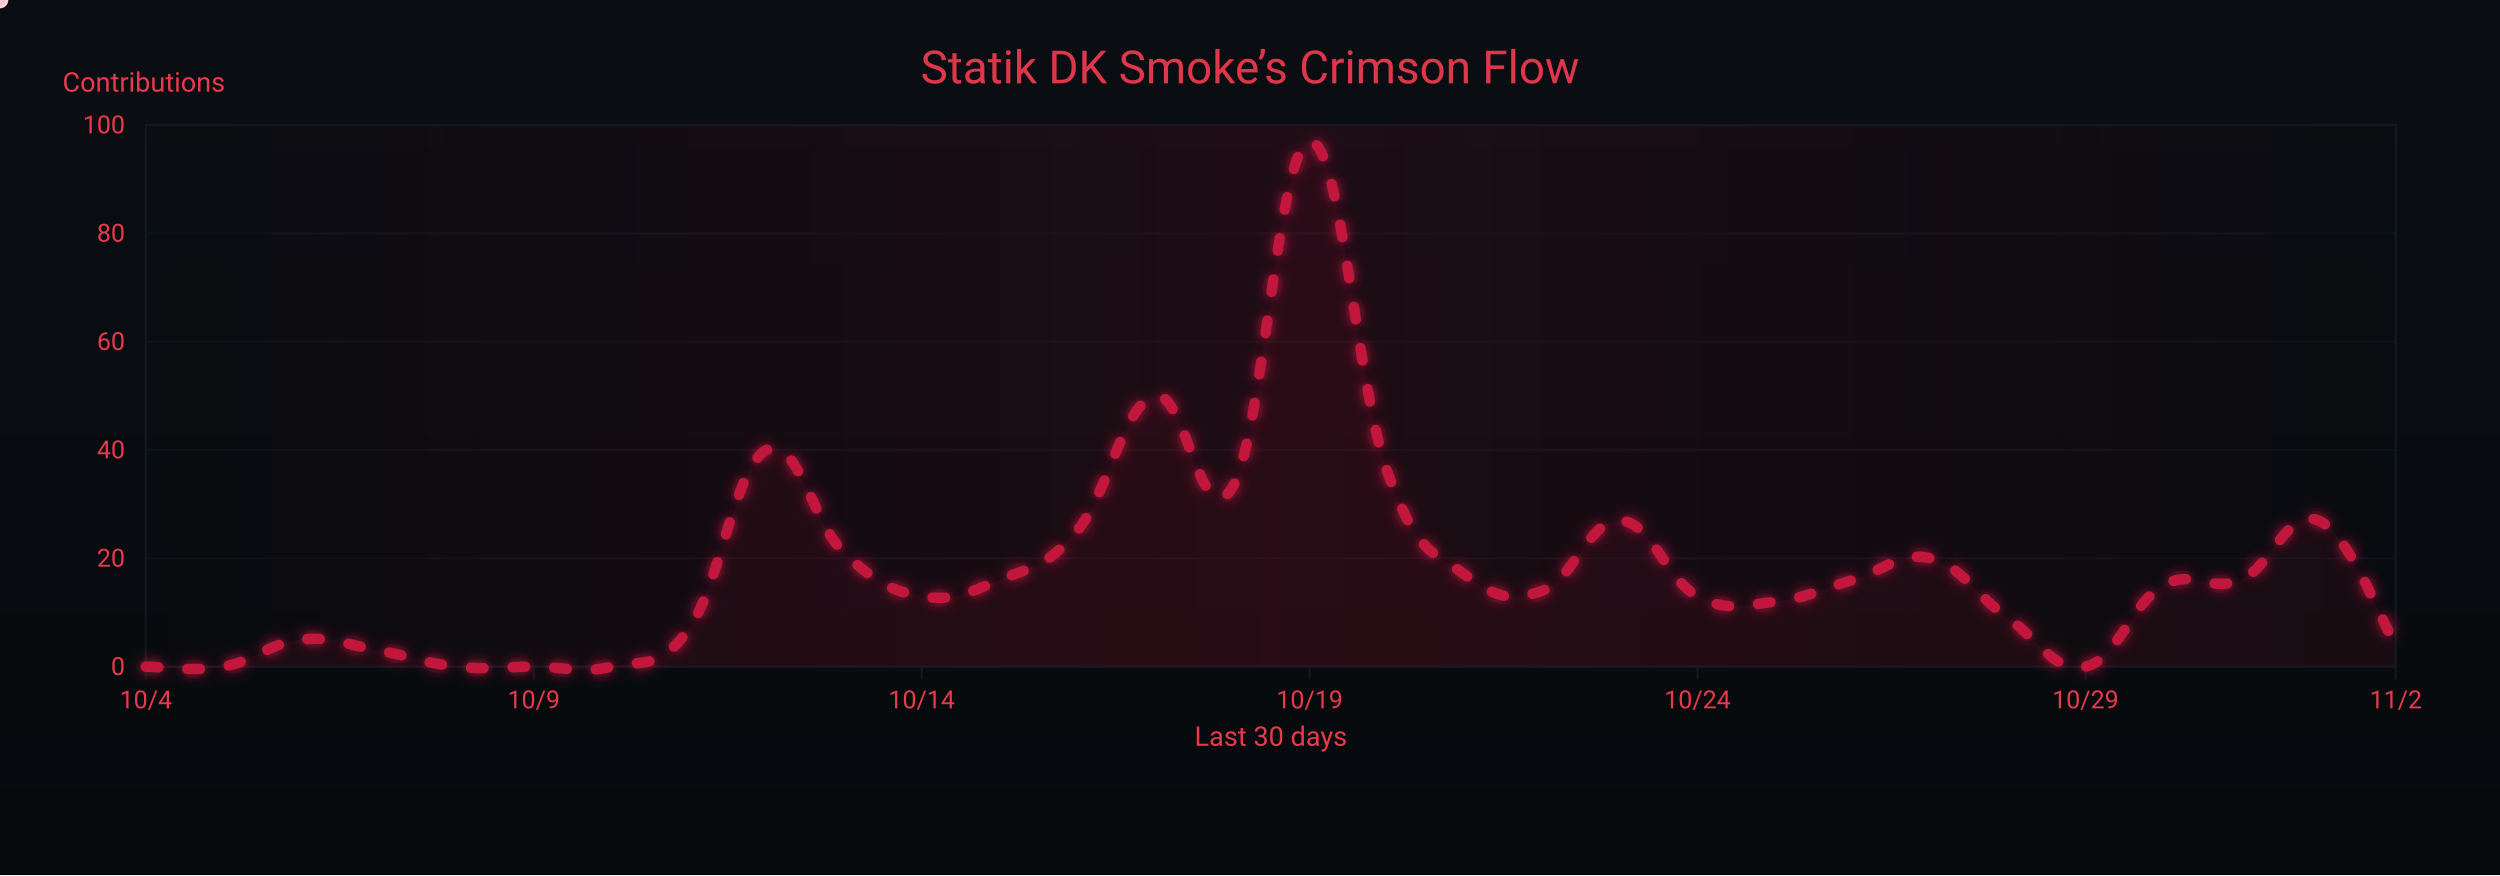
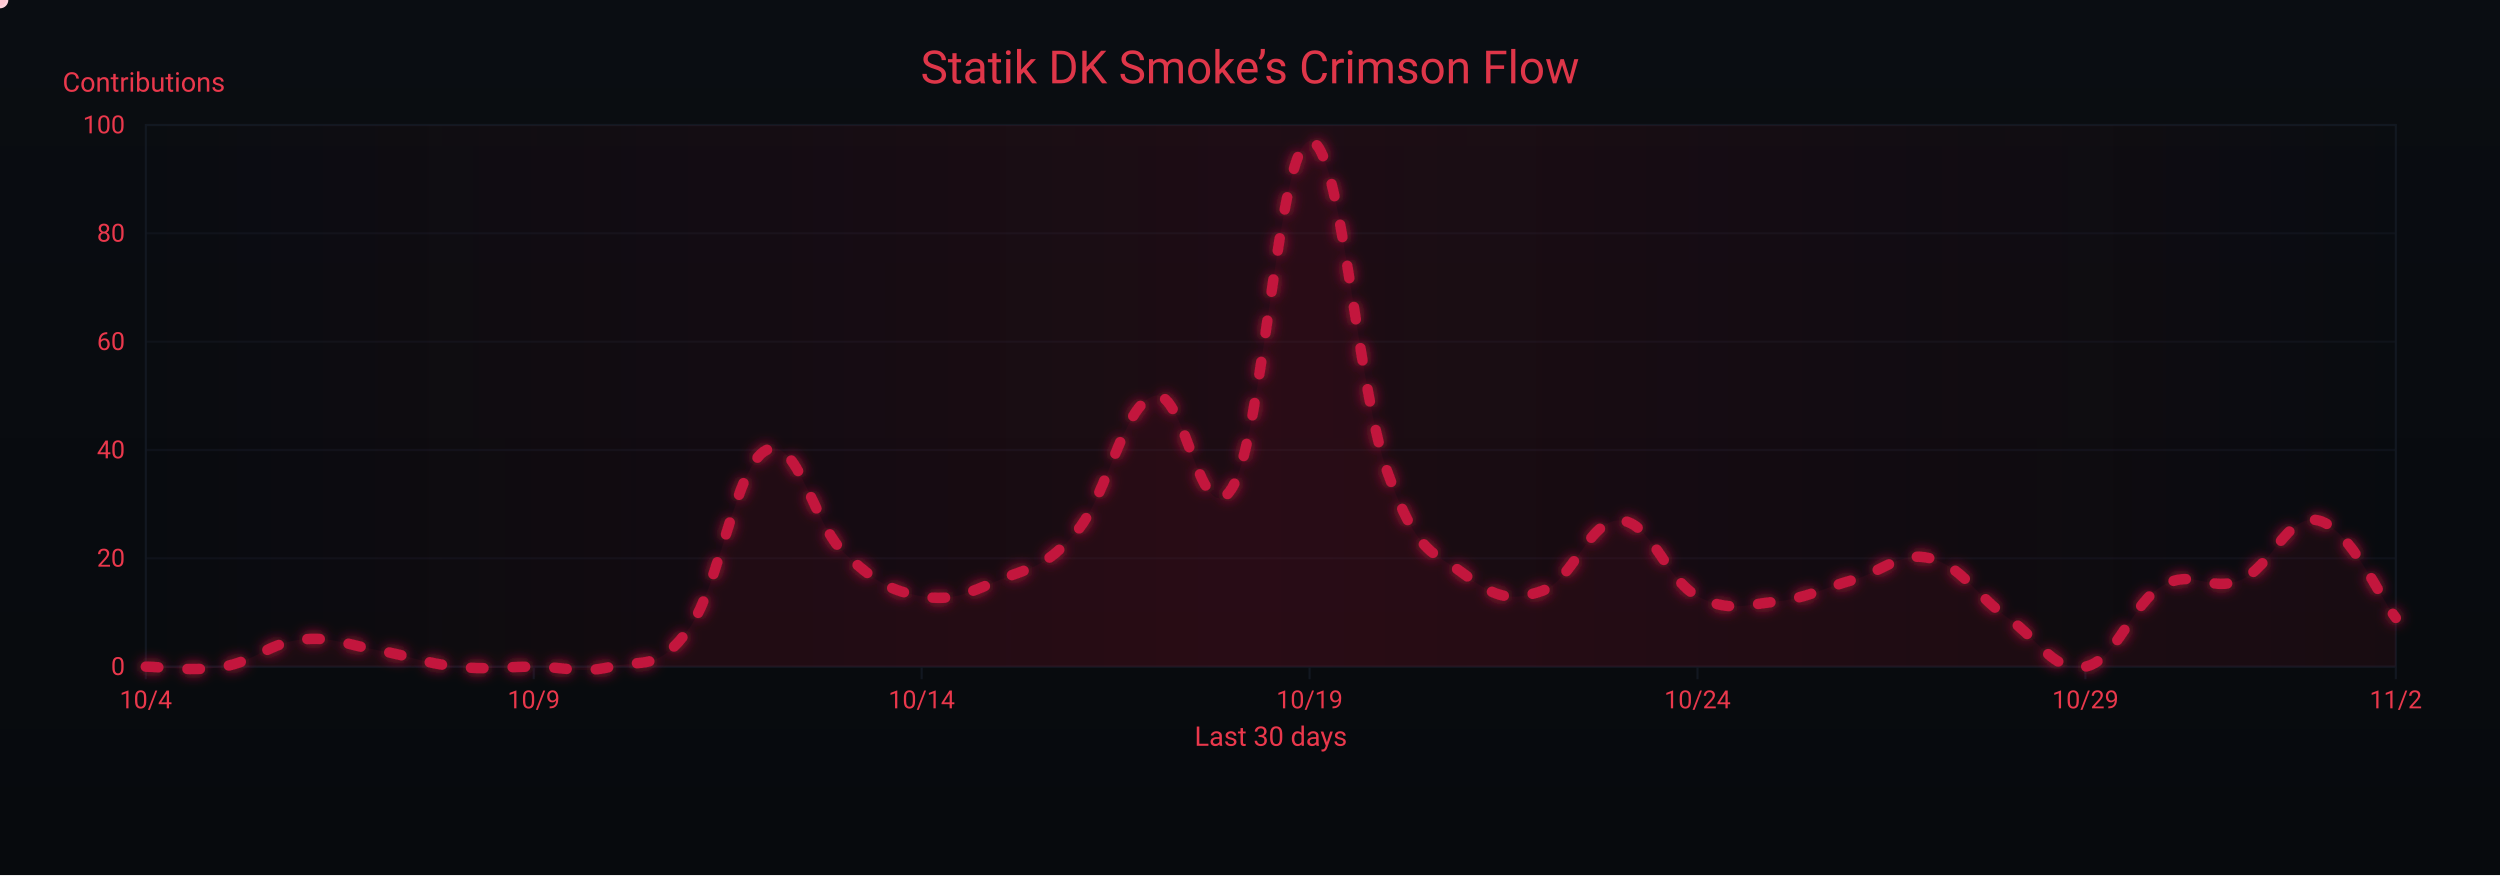
<svg xmlns="http://www.w3.org/2000/svg" width="1200" height="420" viewBox="0 0 1200 420" role="img" aria-label="Crimson Flow Graph">
  <defs>
    <linearGradient id="bgGrad" x1="0" y1="0" x2="0" y2="1">
      <stop offset="0%" stop-color="#0a0d12" />
      <stop offset="100%" stop-color="#070a0d" />
    </linearGradient>
    <filter id="glow">
      <feGaussianBlur stdDeviation="3" result="b1" />
      <feMerge>
        <feMergeNode in="b1" />
        <feMergeNode in="SourceGraphic" />
      </feMerge>
    </filter>
    <linearGradient id="sheen" x1="0" y1="0" x2="1" y2="0">
      <stop offset="0%" stop-color="#9b0e2a" stop-opacity="0" />
      <stop offset="50%" stop-color="#9b0e2a" stop-opacity=".14" />
      <stop offset="100%" stop-color="#9b0e2a" stop-opacity="0" />
      <animateTransform attributeName="gradientTransform" type="translate" from="-1 0" to="1 0" dur="9s" repeatCount="indefinite" />
    </linearGradient>
  </defs>
  <rect width="1200" height="420" fill="url(#bgGrad)" />
  <rect x="70" y="60" width="1080" height="260" fill="none" stroke="#121821" stroke-width="1" />
  <g font-family="ui-sans-serif,system-ui,-apple-system,Segoe UI,Roboto,Ubuntu,Arial" font-size="12">
    <path d="M70,320.0 H1150" stroke="#121821" stroke-width="1" opacity="0.6" />
    <text x="60" y="324.0" text-anchor="end" fill="#ea384c">0</text>
    <path d="M70,268.0 H1150" stroke="#121821" stroke-width="1" opacity="0.6" />
    <text x="60" y="272.0" text-anchor="end" fill="#ea384c">20</text>
    <path d="M70,216.0 H1150" stroke="#121821" stroke-width="1" opacity="0.6" />
    <text x="60" y="220.0" text-anchor="end" fill="#ea384c">40</text>
    <path d="M70,164.0 H1150" stroke="#121821" stroke-width="1" opacity="0.6" />
    <text x="60" y="168.0" text-anchor="end" fill="#ea384c">60</text>
    <path d="M70,112.0 H1150" stroke="#121821" stroke-width="1" opacity="0.6" />
    <text x="60" y="116.0" text-anchor="end" fill="#ea384c">80</text>
    <path d="M70,60.0 H1150" stroke="#121821" stroke-width="1" opacity="0.6" />
    <text x="60" y="64.0" text-anchor="end" fill="#ea384c">100</text>
    <text x="30" y="44" fill="#ea384c" font-size="13">Contributions</text>
  </g>
  <g font-family="ui-sans-serif,system-ui,-apple-system,Segoe UI,Roboto,Ubuntu,Arial" font-size="12">
    <path d="M70.0,320 V326" stroke="#121821" stroke-width="1" />
    <text x="70.0" y="340" text-anchor="middle" fill="#ea384c">10/4</text>
    <path d="M256.2,320 V326" stroke="#121821" stroke-width="1" />
    <text x="256.2" y="340" text-anchor="middle" fill="#ea384c">10/9</text>
    <path d="M442.4,320 V326" stroke="#121821" stroke-width="1" />
    <text x="442.4" y="340" text-anchor="middle" fill="#ea384c">10/14</text>
    <path d="M628.6,320 V326" stroke="#121821" stroke-width="1" />
    <text x="628.6" y="340" text-anchor="middle" fill="#ea384c">10/19</text>
    <path d="M814.8,320 V326" stroke="#121821" stroke-width="1" />
    <text x="814.8" y="340" text-anchor="middle" fill="#ea384c">10/24</text>
    <path d="M1001.0,320 V326" stroke="#121821" stroke-width="1" />
    <text x="1001.0" y="340" text-anchor="middle" fill="#ea384c">10/29</text>
    <path d="M1150.0,320 V326" stroke="#121821" stroke-width="1" />
    <text x="1150.0" y="340" text-anchor="middle" fill="#ea384c">11/2</text>
    <text x="610" y="358" text-anchor="middle" fill="#ea384c" font-size="13">Last 30 days</text>
  </g>
  <rect x="70" y="60" width="1080" height="260" fill="url(#sheen)" />
  <text x="600" y="40" text-anchor="middle" font-family="ui-sans-serif,system-ui,-apple-system,Segoe UI,Roboto,Ubuntu,Arial" font-size="22" fill="#ea384c" opacity=".95">Statik DK Smoke’s Crimson Flow</text>
-   <path d="M70.0,320.0 C77.4,320.0 92.3,322.6 107.2,320.0 C122.1,317.4 129.6,308.6 144.5,307.0 C159.4,305.4 166.8,309.6 181.7,312.2 C196.6,314.8 204.1,318.4 219.0,320.0 C233.9,321.6 241.3,320.0 256.2,320.0 C271.1,320.0 278.6,323.6 293.4,320.0 C308.3,316.4 315.8,322.6 330.7,301.8 C345.6,281.0 353.0,223.3 367.9,216.0 C382.8,208.7 390.3,251.4 405.2,265.4 C420.1,279.4 427.5,283.6 442.4,286.2 C457.3,288.8 464.8,284.6 479.7,278.4 C494.6,272.2 502.0,272.7 516.9,255.0 C531.8,237.3 539.2,194.2 554.1,190.0 C569.0,185.8 576.5,258.6 591.4,234.2 C606.3,209.8 613.7,69.4 628.6,67.8 C643.5,66.2 651.0,184.8 665.9,226.4 C680.8,268.0 688.2,264.4 703.1,275.8 C718.0,287.2 725.4,288.8 740.3,283.6 C755.2,278.4 762.7,249.3 777.6,249.8 C792.5,250.3 799.9,278.4 814.8,286.2 C829.7,294.0 837.2,290.4 852.1,288.8 C867.0,287.2 874.4,282.6 889.3,278.4 C904.2,274.2 911.7,264.4 926.6,268.0 C941.4,271.6 948.9,286.2 963.8,296.6 C978.7,307.0 986.1,323.1 1001.0,320.0 C1015.9,316.9 1023.4,289.3 1038.3,281.0 C1053.2,272.7 1060.6,284.6 1075.5,278.4 C1090.4,272.2 1097.9,243.6 1112.8,249.8 C1127.7,256.0 1142.6,297.6 1150.0,309.6 L 1150,320 L 70,320 Z" fill="#7a0f26" opacity=".13">
+   <path d="M70.0,320.0 C77.4,320.0 92.3,322.6 107.2,320.0 C122.1,317.4 129.6,308.6 144.5,307.0 C159.4,305.4 166.8,309.6 181.7,312.2 C196.6,314.8 204.1,318.4 219.0,320.0 C233.9,321.6 241.3,320.0 256.2,320.0 C271.1,320.0 278.6,323.6 293.4,320.0 C308.3,316.4 315.8,322.6 330.7,301.8 C345.6,281.0 353.0,223.3 367.9,216.0 C382.8,208.7 390.3,251.4 405.2,265.4 C420.1,279.4 427.5,283.6 442.4,286.2 C457.3,288.8 464.8,284.6 479.7,278.4 C494.6,272.2 502.0,272.7 516.9,255.0 C531.8,237.3 539.2,194.2 554.1,190.0 C569.0,185.8 576.5,258.6 591.4,234.2 C606.3,209.8 613.7,69.4 628.6,67.8 C643.5,66.2 651.0,184.8 665.9,226.4 C680.8,268.0 688.2,264.4 703.1,275.8 C718.0,287.2 725.4,288.8 740.3,283.6 C755.2,278.4 762.7,249.3 777.6,249.8 C792.5,250.3 799.9,278.4 814.8,286.2 C829.7,294.0 837.2,290.4 852.1,288.8 C867.0,287.2 874.4,282.6 889.3,278.4 C904.2,274.2 911.7,264.4 926.6,268.0 C941.4,271.6 948.9,286.2 963.8,296.6 C978.7,307.0 986.1,323.1 1001.0,320.0 C1015.9,316.9 1023.4,289.3 1038.3,281.0 C1053.2,272.7 1060.6,284.6 1075.5,278.4 C1090.4,272.2 1097.9,246.2 1112.8,249.8 C1127.7,253.4 1142.6,287.2 1150.0,296.6 L 1150,320 L 70,320 Z" fill="#7a0f26" opacity=".13">
    <animate attributeName="opacity" values=".10;.17;.10" dur="6s" repeatCount="indefinite" />
  </path>
-   <path id="curve" d="M70.0,320.0 C77.4,320.0 92.3,322.6 107.2,320.0 C122.1,317.4 129.6,308.6 144.5,307.0 C159.4,305.4 166.8,309.6 181.7,312.2 C196.6,314.8 204.1,318.4 219.0,320.0 C233.9,321.6 241.3,320.0 256.2,320.0 C271.1,320.0 278.6,323.6 293.4,320.0 C308.3,316.4 315.8,322.6 330.7,301.8 C345.6,281.0 353.0,223.3 367.9,216.0 C382.8,208.7 390.3,251.4 405.2,265.4 C420.1,279.4 427.5,283.6 442.4,286.2 C457.3,288.8 464.8,284.6 479.7,278.4 C494.6,272.2 502.0,272.7 516.9,255.0 C531.8,237.3 539.2,194.2 554.1,190.0 C569.0,185.8 576.5,258.6 591.4,234.2 C606.3,209.8 613.7,69.4 628.6,67.8 C643.5,66.2 651.0,184.8 665.9,226.4 C680.8,268.0 688.2,264.4 703.1,275.8 C718.0,287.2 725.4,288.8 740.3,283.6 C755.2,278.4 762.7,249.3 777.6,249.8 C792.5,250.3 799.9,278.4 814.8,286.2 C829.7,294.0 837.2,290.4 852.1,288.8 C867.0,287.2 874.4,282.6 889.3,278.4 C904.2,274.2 911.7,264.4 926.6,268.0 C941.4,271.6 948.9,286.2 963.8,296.6 C978.7,307.0 986.1,323.1 1001.0,320.0 C1015.9,316.9 1023.4,289.3 1038.3,281.0 C1053.2,272.7 1060.6,284.6 1075.5,278.4 C1090.4,272.2 1097.9,243.6 1112.8,249.8 C1127.7,256.0 1142.6,297.6 1150.0,309.6" fill="none" stroke="#c3193d" stroke-width="5" stroke-linecap="round" stroke-linejoin="round" stroke-dasharray="6 14" filter="url(#glow)">
+   <path id="curve" d="M70.0,320.0 C77.4,320.0 92.3,322.6 107.2,320.0 C122.1,317.4 129.6,308.6 144.5,307.0 C159.4,305.4 166.8,309.6 181.7,312.2 C196.6,314.8 204.1,318.4 219.0,320.0 C233.9,321.6 241.3,320.0 256.2,320.0 C271.1,320.0 278.6,323.6 293.4,320.0 C308.3,316.4 315.8,322.6 330.7,301.8 C345.6,281.0 353.0,223.3 367.9,216.0 C382.8,208.7 390.3,251.4 405.2,265.4 C420.1,279.4 427.5,283.6 442.4,286.2 C457.3,288.8 464.8,284.6 479.7,278.4 C494.6,272.2 502.0,272.7 516.9,255.0 C531.8,237.3 539.2,194.2 554.1,190.0 C569.0,185.8 576.5,258.6 591.4,234.2 C606.3,209.8 613.7,69.4 628.6,67.8 C643.5,66.2 651.0,184.8 665.9,226.4 C680.8,268.0 688.2,264.4 703.1,275.8 C718.0,287.2 725.4,288.8 740.3,283.6 C755.2,278.4 762.7,249.3 777.6,249.8 C792.5,250.3 799.9,278.4 814.8,286.2 C829.7,294.0 837.2,290.4 852.1,288.8 C867.0,287.2 874.4,282.6 889.3,278.4 C904.2,274.2 911.7,264.4 926.6,268.0 C941.4,271.6 948.9,286.2 963.8,296.6 C978.7,307.0 986.1,323.1 1001.0,320.0 C1015.9,316.9 1023.4,289.3 1038.3,281.0 C1053.2,272.7 1060.6,284.6 1075.5,278.4 C1090.4,272.2 1097.9,246.2 1112.8,249.8 C1127.7,253.4 1142.6,287.2 1150.0,296.6" fill="none" stroke="#c3193d" stroke-width="5" stroke-linecap="round" stroke-linejoin="round" stroke-dasharray="6 14" filter="url(#glow)">
    <animate attributeName="stroke-dashoffset" values="0;-220" dur="4.8s" repeatCount="indefinite" />
  </path>
  <g fill="#ffd1db">
    <circle r="4">
      <animateMotion dur="7s" rotate="auto" repeatCount="indefinite">
        <mpath href="#curve" />
      </animateMotion>
      <animate attributeName="opacity" values="1;.3;1" dur="2.2s" repeatCount="indefinite" />
    </circle>
    <circle r="3" fill="#ffffff">
      <animateMotion dur="8.2s" begin="1s" rotate="auto" repeatCount="indefinite">
        <mpath href="#curve" />
      </animateMotion>
      <animate attributeName="opacity" values=".7;.2;.7" dur="2.4s" repeatCount="indefinite" />
    </circle>
    <circle r="3" fill="#ffc7d3">
      <animateMotion dur="6s" begin="2s" rotate="auto" repeatCount="indefinite">
        <mpath href="#curve" />
      </animateMotion>
      <animate attributeName="opacity" values=".8;.3;.8" dur="2s" repeatCount="indefinite" />
    </circle>
  </g>
</svg>
